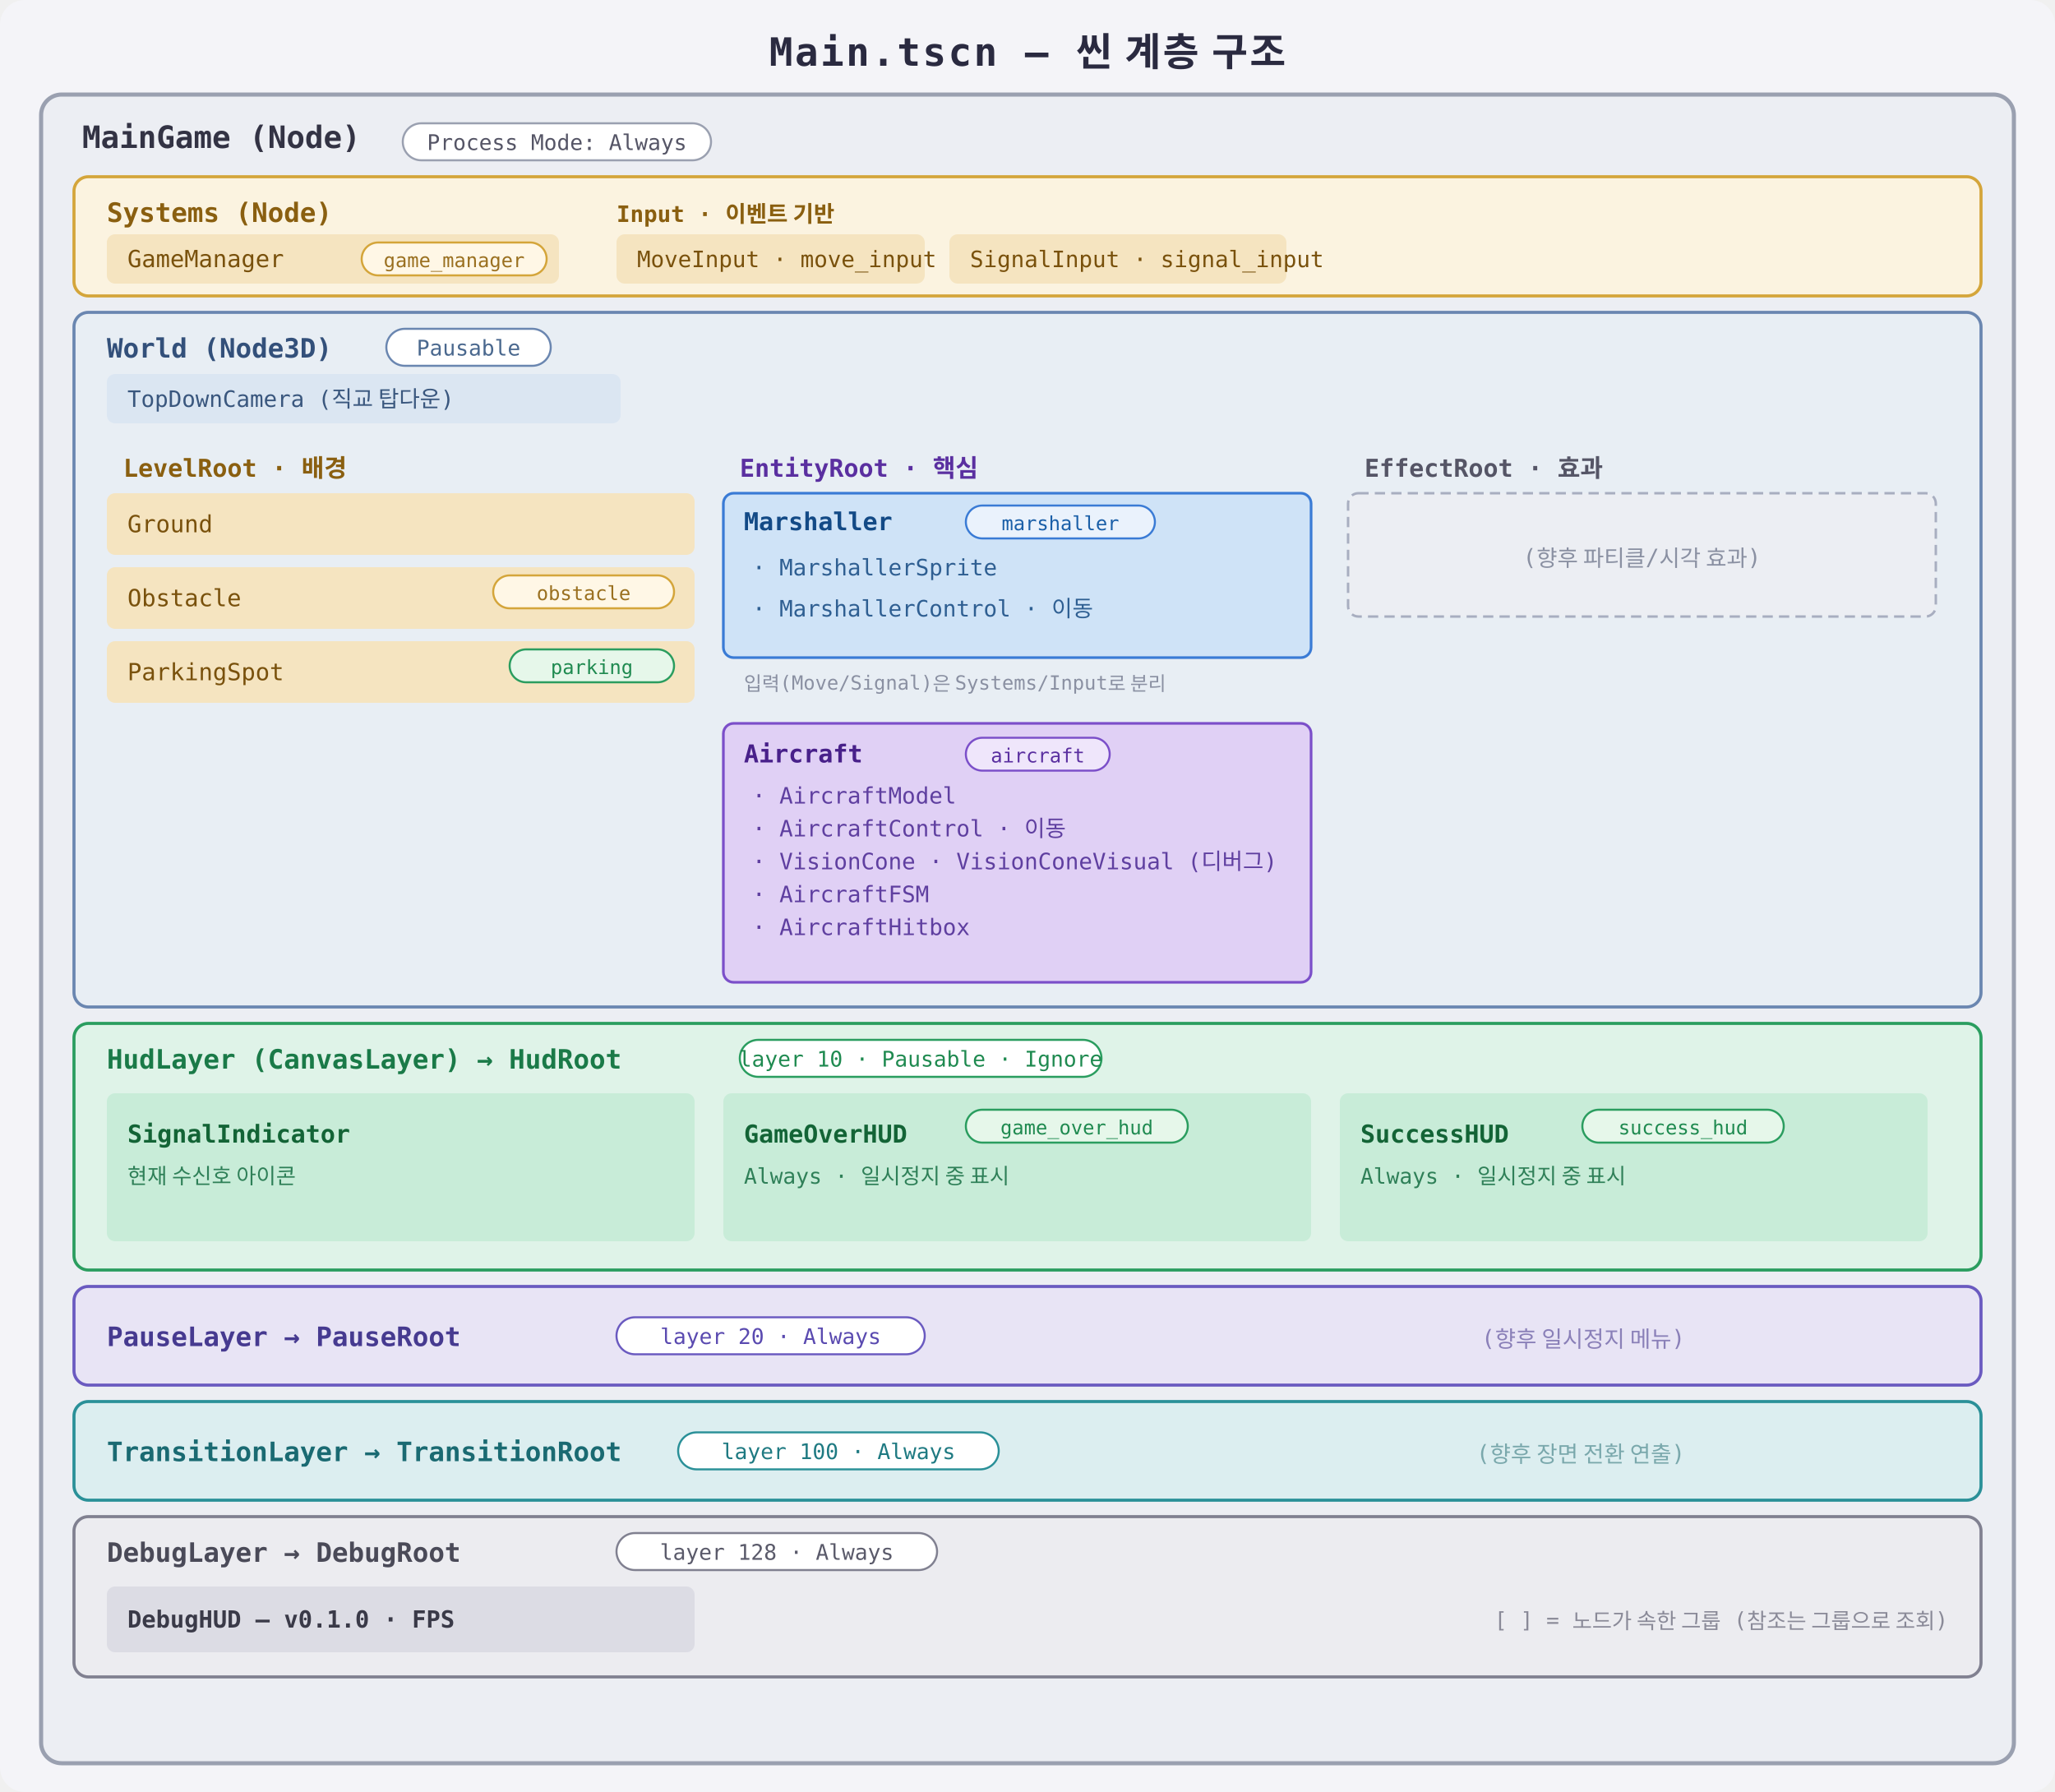
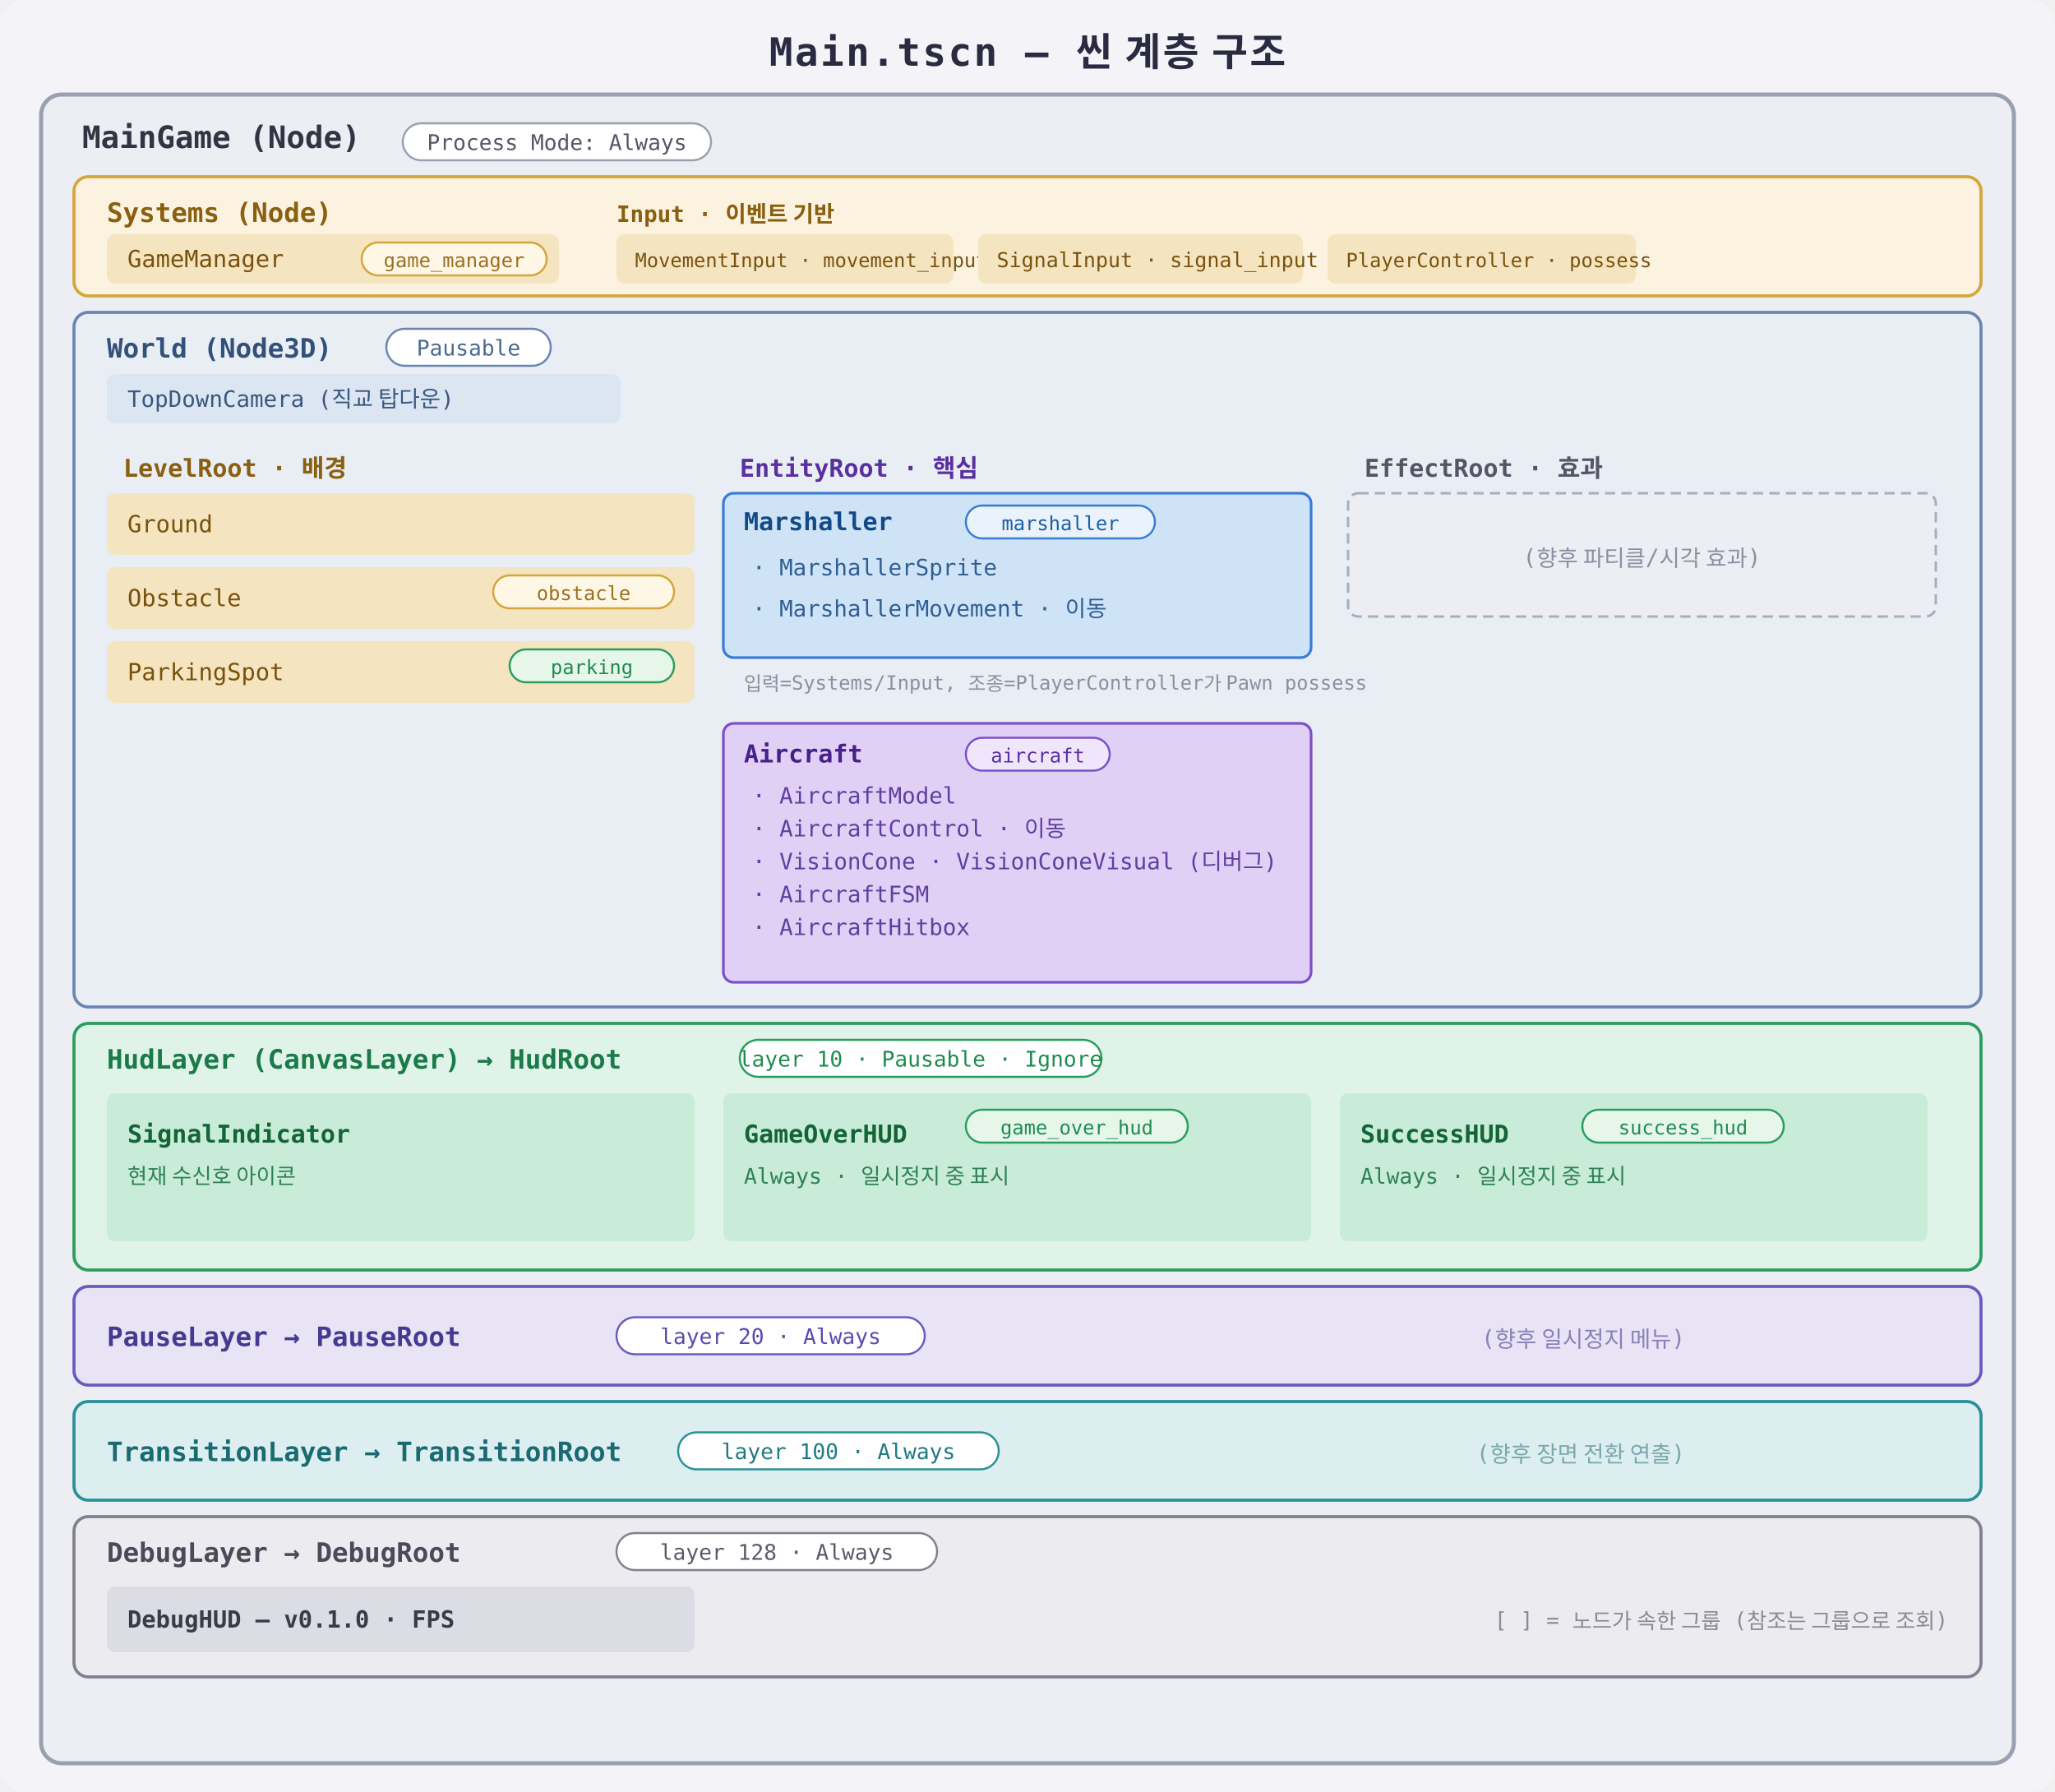
<svg xmlns="http://www.w3.org/2000/svg" viewBox="0 0 1000 872" font-family="'Consolas','Menlo',monospace">
  <rect width="1000" height="872" fill="#f4f4f8" rx="12" />
  <text x="500" y="32" text-anchor="middle" fill="#2a2a40" font-size="19" font-weight="bold" letter-spacing="1">Main.tscn — 씬 계층 구조</text>
  <rect x="20" y="46" width="960" height="812" rx="10" fill="#eceef3" stroke="#9aa0b0" stroke-width="2" />
  <text x="40" y="72" fill="#333344" font-size="15" font-weight="bold">MainGame (Node)</text>
  <rect x="196" y="60" width="150" height="18" rx="9" fill="#fff" stroke="#9aa0b0" />
  <text x="271" y="73" text-anchor="middle" fill="#555566" font-size="10.5">Process Mode: Always</text>
  <rect x="36" y="86" width="928" height="58" rx="7" fill="#fbf3e0" stroke="#d4a53a" stroke-width="1.5" />
  <text x="52" y="108" fill="#8a5f10" font-size="13" font-weight="bold">Systems (Node)</text>
  <rect x="52" y="114" width="220" height="24" rx="4" fill="#f5e4c0" />
  <text x="62" y="130" fill="#79510c" font-size="11.5">GameManager</text>
  <rect x="176" y="118" width="90" height="16" rx="8" fill="#fff7e6" stroke="#d4a53a" />
  <text x="221" y="130" text-anchor="middle" fill="#9a7020" font-size="9.5">game_manager</text>
  <text x="300" y="108" fill="#8a5f10" font-size="11" font-weight="bold">Input · 이벤트 기반</text>
-   <rect x="300" y="114" width="150" height="24" rx="4" fill="#f5e4c0" />
-   <text x="310" y="130" fill="#79510c" font-size="11">MoveInput · move_input</text>
-   <rect x="462" y="114" width="164" height="24" rx="4" fill="#f5e4c0" />
-   <text x="472" y="130" fill="#79510c" font-size="11">SignalInput · signal_input</text>
+   <rect x="300" y="114" width="164" height="24" rx="4" fill="#f5e4c0" />
+   <text x="309" y="130" fill="#79510c" font-size="9.5">MovementInput · movement_input</text>
+   <rect x="476" y="114" width="158" height="24" rx="4" fill="#f5e4c0" />
+   <text x="485" y="130" fill="#79510c" font-size="10">SignalInput · signal_input</text>
+   <rect x="646" y="114" width="150" height="24" rx="4" fill="#f5e4c0" />
+   <text x="655" y="130" fill="#79510c" font-size="9.5">PlayerController · possess</text>
  <rect x="36" y="152" width="928" height="338" rx="7" fill="#e8eef4" stroke="#6a86b0" stroke-width="1.5" />
  <text x="52" y="174" fill="#33507a" font-size="13" font-weight="bold">World (Node3D)</text>
  <rect x="188" y="160" width="80" height="18" rx="9" fill="#fff" stroke="#6a86b0" />
  <text x="228" y="173" text-anchor="middle" fill="#4a688e" font-size="10.5">Pausable</text>
  <rect x="52" y="182" width="250" height="24" rx="4" fill="#dbe6f2" />
  <text x="62" y="198" fill="#3a577e" font-size="11">TopDownCamera (직교 탑다운)</text>
  <text x="60" y="232" fill="#8a5f10" font-size="12" font-weight="bold">LevelRoot · 배경</text>
  <rect x="52" y="240" width="286" height="30" rx="4" fill="#f5e4c0" />
  <text x="62" y="259" fill="#79510c" font-size="11.5">Ground</text>
  <rect x="52" y="276" width="286" height="30" rx="4" fill="#f5e4c0" />
  <text x="62" y="295" fill="#79510c" font-size="11.5">Obstacle</text>
  <rect x="240" y="280" width="88" height="16" rx="8" fill="#fff7e6" stroke="#d4a53a" />
  <text x="284" y="292" text-anchor="middle" fill="#9a7020" font-size="9.5">obstacle</text>
  <rect x="52" y="312" width="286" height="30" rx="4" fill="#f5e4c0" />
  <text x="62" y="331" fill="#79510c" font-size="11.5">ParkingSpot</text>
  <rect x="248" y="316" width="80" height="16" rx="8" fill="#e6f7ea" stroke="#2a9d5f" />
  <text x="288" y="328" text-anchor="middle" fill="#1f8a50" font-size="9.5">parking</text>
  <text x="360" y="232" fill="#5a2fa0" font-size="12" font-weight="bold">EntityRoot · 핵심</text>
  <rect x="352" y="240" width="286" height="80" rx="5" fill="#cfe3f7" stroke="#3a7bd5" stroke-width="1.3" />
  <text x="362" y="258" fill="#134a86" font-size="12" font-weight="bold">Marshaller</text>
  <rect x="470" y="246" width="92" height="16" rx="8" fill="#eaf2fc" stroke="#3a7bd5" />
  <text x="516" y="258" text-anchor="middle" fill="#1a5fa8" font-size="9.5">marshaller</text>
  <text x="366" y="280" fill="#2f5f92" font-size="11">· MarshallerSprite</text>
-   <text x="366" y="300" fill="#2f5f92" font-size="11">· MarshallerControl · 이동</text>
-   <text x="362" y="336" fill="#8a90a2" font-size="9.5">입력(Move/Signal)은 Systems/Input로 분리</text>
+   <text x="366" y="300" fill="#2f5f92" font-size="11">· MarshallerMovement · 이동</text>
+   <text x="362" y="336" fill="#8a90a2" font-size="9.5">입력=Systems/Input, 조종=PlayerController가 Pawn possess</text>
  <rect x="352" y="352" width="286" height="126" rx="5" fill="#e0d0f5" stroke="#7b4fc9" stroke-width="1.3" />
  <text x="362" y="371" fill="#48208a" font-size="12" font-weight="bold">Aircraft</text>
  <rect x="470" y="359" width="70" height="16" rx="8" fill="#efe6fb" stroke="#7b4fc9" />
  <text x="505" y="371" text-anchor="middle" fill="#5a2fa0" font-size="9.5">aircraft</text>
  <text x="366" y="391" fill="#5f3fa0" font-size="11">· AircraftModel</text>
  <text x="366" y="407" fill="#5f3fa0" font-size="11">· AircraftControl · 이동</text>
  <text x="366" y="423" fill="#5f3fa0" font-size="11">· VisionCone · VisionConeVisual (디버그)</text>
  <text x="366" y="439" fill="#5f3fa0" font-size="11">· AircraftFSM</text>
  <text x="366" y="455" fill="#5f3fa0" font-size="11">· AircraftHitbox</text>
  <text x="664" y="232" fill="#556" font-size="12" font-weight="bold">EffectRoot · 효과</text>
  <rect x="656" y="240" width="286" height="60" rx="5" fill="#eceef3" stroke="#a8aec0" stroke-width="1.2" stroke-dasharray="5 3" />
  <text x="799" y="275" text-anchor="middle" fill="#8a90a2" font-size="11">(향후 파티클/시각 효과)</text>
  <rect x="36" y="498" width="928" height="120" rx="7" fill="#dff3e8" stroke="#2a9d5f" stroke-width="1.5" />
  <text x="52" y="520" fill="#1a7a48" font-size="13" font-weight="bold">HudLayer (CanvasLayer) → HudRoot</text>
  <rect x="360" y="506" width="176" height="18" rx="9" fill="#fff" stroke="#2a9d5f" />
  <text x="448" y="519" text-anchor="middle" fill="#1f8a50" font-size="10.5">layer 10 · Pausable · Ignore</text>
  <rect x="52" y="532" width="286" height="72" rx="4" fill="#c8ecd8" />
  <text x="62" y="556" fill="#136436" font-size="12" font-weight="bold">SignalIndicator</text>
  <text x="62" y="576" fill="#2f8058" font-size="10.5">현재 수신호 아이콘</text>
  <rect x="352" y="532" width="286" height="72" rx="4" fill="#c8ecd8" />
  <text x="362" y="556" fill="#136436" font-size="12" font-weight="bold">GameOverHUD</text>
  <rect x="470" y="540" width="108" height="16" rx="8" fill="#e6f7ea" stroke="#2a9d5f" />
  <text x="524" y="552" text-anchor="middle" fill="#1f8a50" font-size="9.5">game_over_hud</text>
  <text x="362" y="576" fill="#2f8058" font-size="10.5">Always · 일시정지 중 표시</text>
  <rect x="652" y="532" width="286" height="72" rx="4" fill="#c8ecd8" />
  <text x="662" y="556" fill="#136436" font-size="12" font-weight="bold">SuccessHUD</text>
  <rect x="770" y="540" width="98" height="16" rx="8" fill="#e6f7ea" stroke="#2a9d5f" />
  <text x="819" y="552" text-anchor="middle" fill="#1f8a50" font-size="9.5">success_hud</text>
  <text x="662" y="576" fill="#2f8058" font-size="10.5">Always · 일시정지 중 표시</text>
  <rect x="36" y="626" width="928" height="48" rx="7" fill="#e8e4f5" stroke="#6a5ac0" stroke-width="1.5" />
  <text x="52" y="655" fill="#463a90" font-size="13" font-weight="bold">PauseLayer → PauseRoot</text>
  <rect x="300" y="641" width="150" height="18" rx="9" fill="#fff" stroke="#6a5ac0" />
  <text x="375" y="654" text-anchor="middle" fill="#5a4ab0" font-size="10.5">layer 20 · Always</text>
  <text x="820" y="655" text-anchor="end" fill="#8a80b8" font-size="11">(향후 일시정지 메뉴)</text>
  <rect x="36" y="682" width="928" height="48" rx="7" fill="#dceef0" stroke="#2a9098" stroke-width="1.5" />
  <text x="52" y="711" fill="#1a6a72" font-size="13" font-weight="bold">TransitionLayer → TransitionRoot</text>
  <rect x="330" y="697" width="156" height="18" rx="9" fill="#fff" stroke="#2a9098" />
  <text x="408" y="710" text-anchor="middle" fill="#1f7a82" font-size="10.5">layer 100 · Always</text>
  <text x="820" y="711" text-anchor="end" fill="#7aa8ac" font-size="11">(향후 장면 전환 연출)</text>
  <rect x="36" y="738" width="928" height="78" rx="7" fill="#ececf0" stroke="#808090" stroke-width="1.5" />
  <text x="52" y="760" fill="#4a4a58" font-size="13" font-weight="bold">DebugLayer → DebugRoot</text>
  <rect x="300" y="746" width="156" height="18" rx="9" fill="#fff" stroke="#808090" />
  <text x="378" y="759" text-anchor="middle" fill="#5a5a6a" font-size="10.5">layer 128 · Always</text>
  <rect x="52" y="772" width="286" height="32" rx="4" fill="#dcdce4" />
  <text x="62" y="792" fill="#3a3a48" font-size="11.5" font-weight="bold">DebugHUD — v0.1.0 · FPS</text>
  <text x="948" y="792" text-anchor="end" fill="#8a8a98" font-size="10.5">[ ] = 노드가 속한 그룹 (참조는 그룹으로 조회)</text>
</svg>
